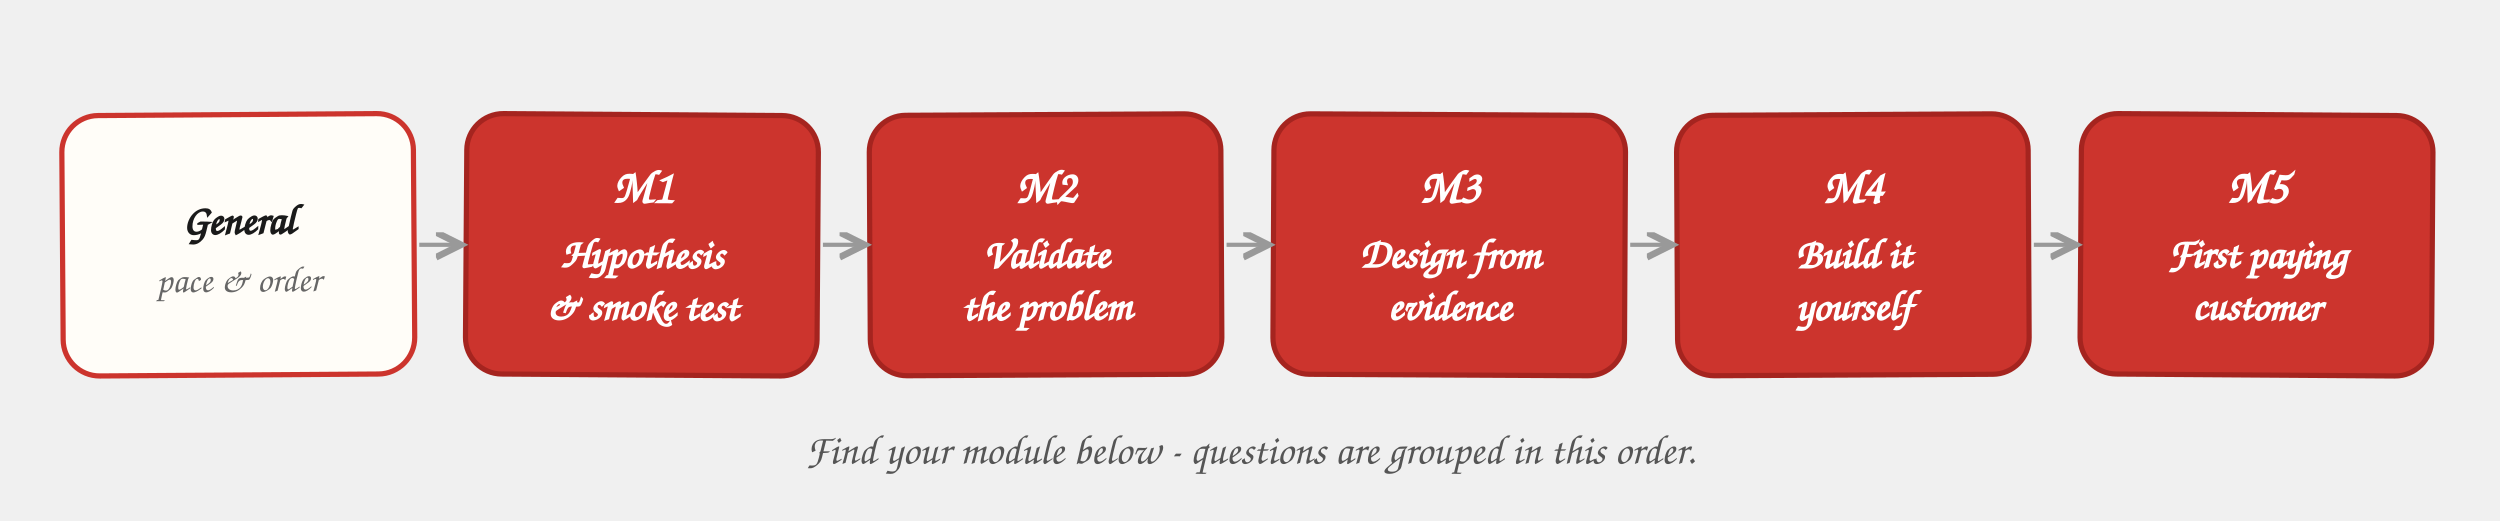
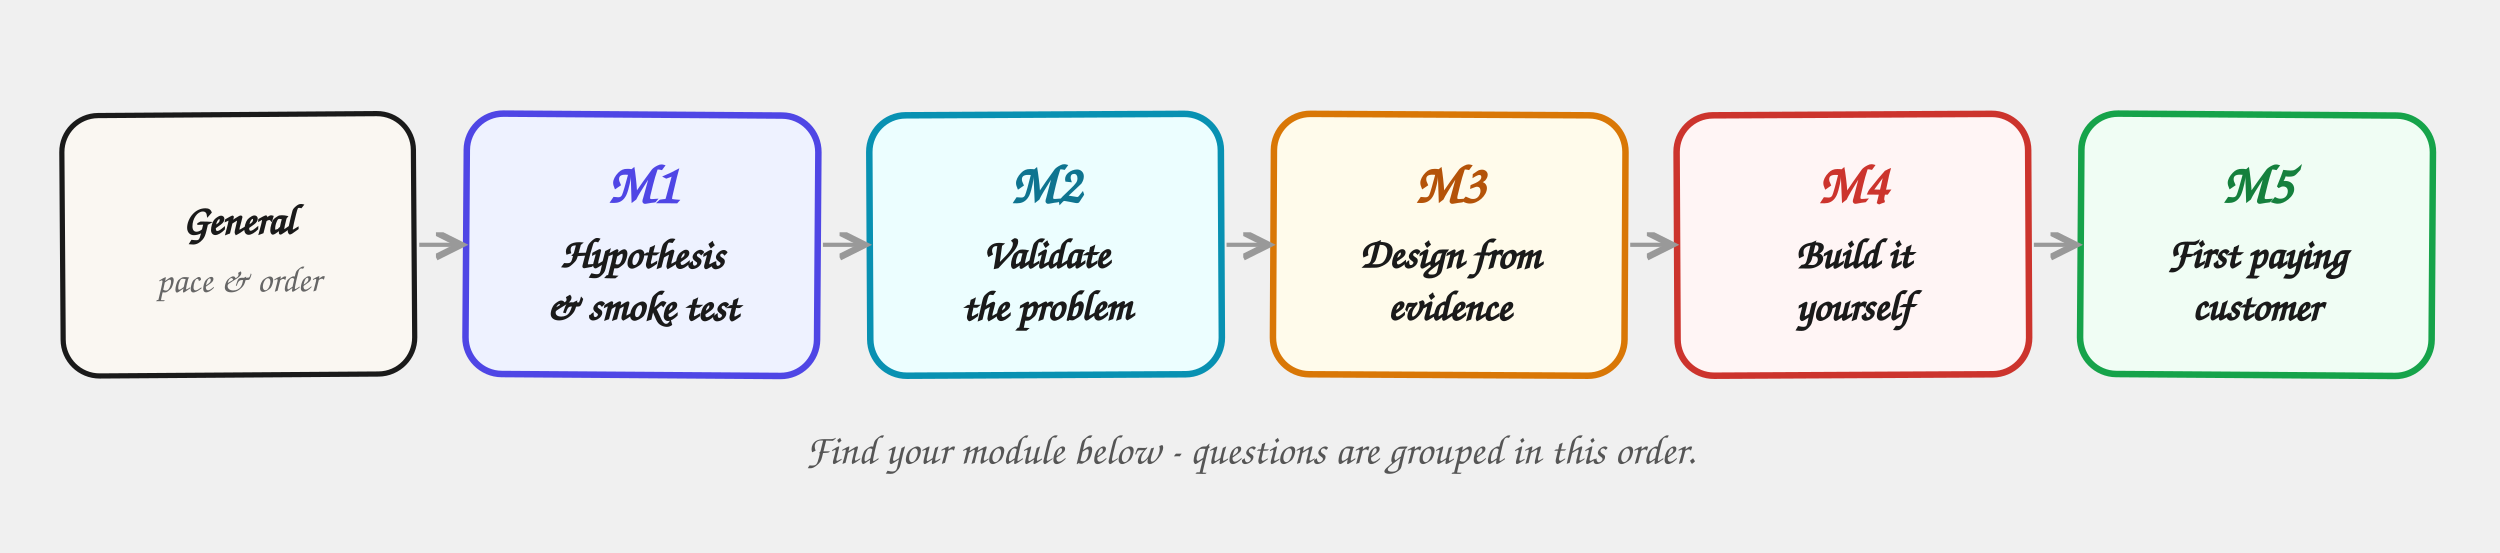
- <svg xmlns="http://www.w3.org/2000/svg" viewBox="0 0 960 200" role="img" aria-labelledby="faq-strip-title">
+ <svg xmlns="http://www.w3.org/2000/svg" viewBox="0 0 960 212" role="img" aria-labelledby="faq-strip-title">
  <defs>
    <style>
-       .num    { font-family: "Caveat", "Patrick Hand", cursive; font-size: 18px; fill: #ffffff; font-weight: 700; }
-       .lab    { font-family: "Caveat", "Patrick Hand", cursive; font-size: 16px; fill: #ffffff; font-weight: 700; }
-       .glab   { font-family: "Caveat", "Patrick Hand", cursive; font-size: 16px; fill: #1a1a1a; font-weight: 700; }
-       .gsub   { font-family: "Caveat", "Patrick Hand", cursive; font-size: 14px; fill: #666; }
-       .cap    { font-family: "Caveat", "Patrick Hand", cursive; font-size: 16px; fill: #555; font-style: italic; }
-       .chip   { fill: #cc342d; stroke: #a5241f; stroke-width: 2; }
-       .gen    { fill: #fffdf8; stroke: #cc342d; stroke-width: 2; }
+       .num    { font-family: "Caveat", "Patrick Hand", "Comic Sans MS", cursive; font-size: 21px; font-weight: 700; }
+       .lab    { font-family: "Caveat", "Patrick Hand", "Comic Sans MS", cursive; font-size: 16px; fill: #1a1a1a; font-weight: 700; }
+       .glab   { font-family: "Caveat", "Patrick Hand", "Comic Sans MS", cursive; font-size: 16px; fill: #1a1a1a; font-weight: 700; }
+       .gsub   { font-family: "Caveat", "Patrick Hand", "Comic Sans MS", cursive; font-size: 14px; fill: #666; }
+       .cap    { font-family: "Caveat", "Patrick Hand", "Comic Sans MS", cursive; font-size: 16px; fill: #555; font-style: italic; }
+       .chip1  { fill: #eef2ff; stroke: #4f46e5; stroke-width: 2.5; }
+       .chip2  { fill: #ecfeff; stroke: #0891b2; stroke-width: 2.5; }
+       .chip3  { fill: #fffbeb; stroke: #d97706; stroke-width: 2.5; }
+       .chip4  { fill: #fff5f5; stroke: #cc342d; stroke-width: 2.5; }
+       .chip5  { fill: #f0fdf4; stroke: #16a34a; stroke-width: 2.5; }
+       .n1 { fill: #4f46e5; } .n2 { fill: #0e7490; } .n3 { fill: #b45309; } .n4 { fill: #cc342d; } .n5 { fill: #15803d; }
+       .gen    { fill: #faf7f2; stroke: #1a1a1a; stroke-width: 2; }
    </style>
    <marker id="fa" markerWidth="9" markerHeight="9" refX="6" refY="3" orient="auto">
      <path d="M0,0 L6,3 L0,6" fill="none" stroke="#999" stroke-width="1.6" />
    </marker>
  </defs>
  <g transform="rotate(-0.4 91.5 94)">
    <rect x="24" y="44" width="135" height="100" rx="14" class="gen" />
    <text x="91.5" y="90" class="glab" text-anchor="middle">General</text>
    <text x="91.5" y="112" class="gsub" text-anchor="middle">pace &amp; order</text>
  </g>
  <g transform="rotate(0.4 246.5 94)">
-     <rect x="179" y="44" width="135" height="100" rx="14" class="chip" />
-     <text x="246.5" y="78" class="num" text-anchor="middle">M1</text>
+     <rect x="179" y="44" width="135" height="100" rx="14" class="chip1" />
+     <text x="246.5" y="78" class="num n1" text-anchor="middle">M1</text>
    <text x="246.5" y="103" class="lab" text-anchor="middle">Hypothesis</text>
    <text x="246.5" y="123" class="lab" text-anchor="middle">&amp; smoke test</text>
  </g>
  <g transform="rotate(-0.3 401.5 94)">
-     <rect x="334" y="44" width="135" height="100" rx="14" class="chip" />
-     <text x="401.5" y="78" class="num" text-anchor="middle">M2</text>
+     <rect x="334" y="44" width="135" height="100" rx="14" class="chip2" />
+     <text x="401.5" y="78" class="num n2" text-anchor="middle">M2</text>
    <text x="401.5" y="103" class="lab" text-anchor="middle">Validate</text>
    <text x="401.5" y="123" class="lab" text-anchor="middle">the problem</text>
  </g>
  <g transform="rotate(0.3 556.5 94)">
-     <rect x="489" y="44" width="135" height="100" rx="14" class="chip" />
-     <text x="556.5" y="78" class="num" text-anchor="middle">M3</text>
+     <rect x="489" y="44" width="135" height="100" rx="14" class="chip3" />
+     <text x="556.5" y="78" class="num n3" text-anchor="middle">M3</text>
    <text x="556.5" y="103" class="lab" text-anchor="middle">Design from</text>
    <text x="556.5" y="123" class="lab" text-anchor="middle">evidence</text>
  </g>
  <g transform="rotate(-0.3 711.5 94)">
-     <rect x="644" y="44" width="135" height="100" rx="14" class="chip" />
-     <text x="711.5" y="78" class="num" text-anchor="middle">M4</text>
+     <rect x="644" y="44" width="135" height="100" rx="14" class="chip4" />
+     <text x="711.5" y="78" class="num n4" text-anchor="middle">M4</text>
    <text x="711.5" y="103" class="lab" text-anchor="middle">Build it</text>
    <text x="711.5" y="123" class="lab" text-anchor="middle">yourself</text>
  </g>
  <g transform="rotate(0.4 866.5 94)">
-     <rect x="799" y="44" width="135" height="100" rx="14" class="chip" />
-     <text x="866.5" y="78" class="num" text-anchor="middle">M5</text>
+     <rect x="799" y="44" width="135" height="100" rx="14" class="chip5" />
+     <text x="866.5" y="78" class="num n5" text-anchor="middle">M5</text>
    <text x="866.5" y="103" class="lab" text-anchor="middle">First paying</text>
    <text x="866.5" y="123" class="lab" text-anchor="middle">customer</text>
  </g>
  <line x1="161" y1="94" x2="177" y2="94" stroke="#999" stroke-width="1.6" marker-end="url(#fa)" />
  <line x1="316" y1="94" x2="332" y2="94" stroke="#999" stroke-width="1.6" marker-end="url(#fa)" />
  <line x1="471" y1="94" x2="487" y2="94" stroke="#999" stroke-width="1.6" marker-end="url(#fa)" />
  <line x1="626" y1="94" x2="642" y2="94" stroke="#999" stroke-width="1.6" marker-end="url(#fa)" />
  <line x1="781" y1="94" x2="797" y2="94" stroke="#999" stroke-width="1.6" marker-end="url(#fa)" />
  <text x="480" y="178" class="cap" text-anchor="middle">Find your module below - questions are grouped in this order.</text>
</svg>
